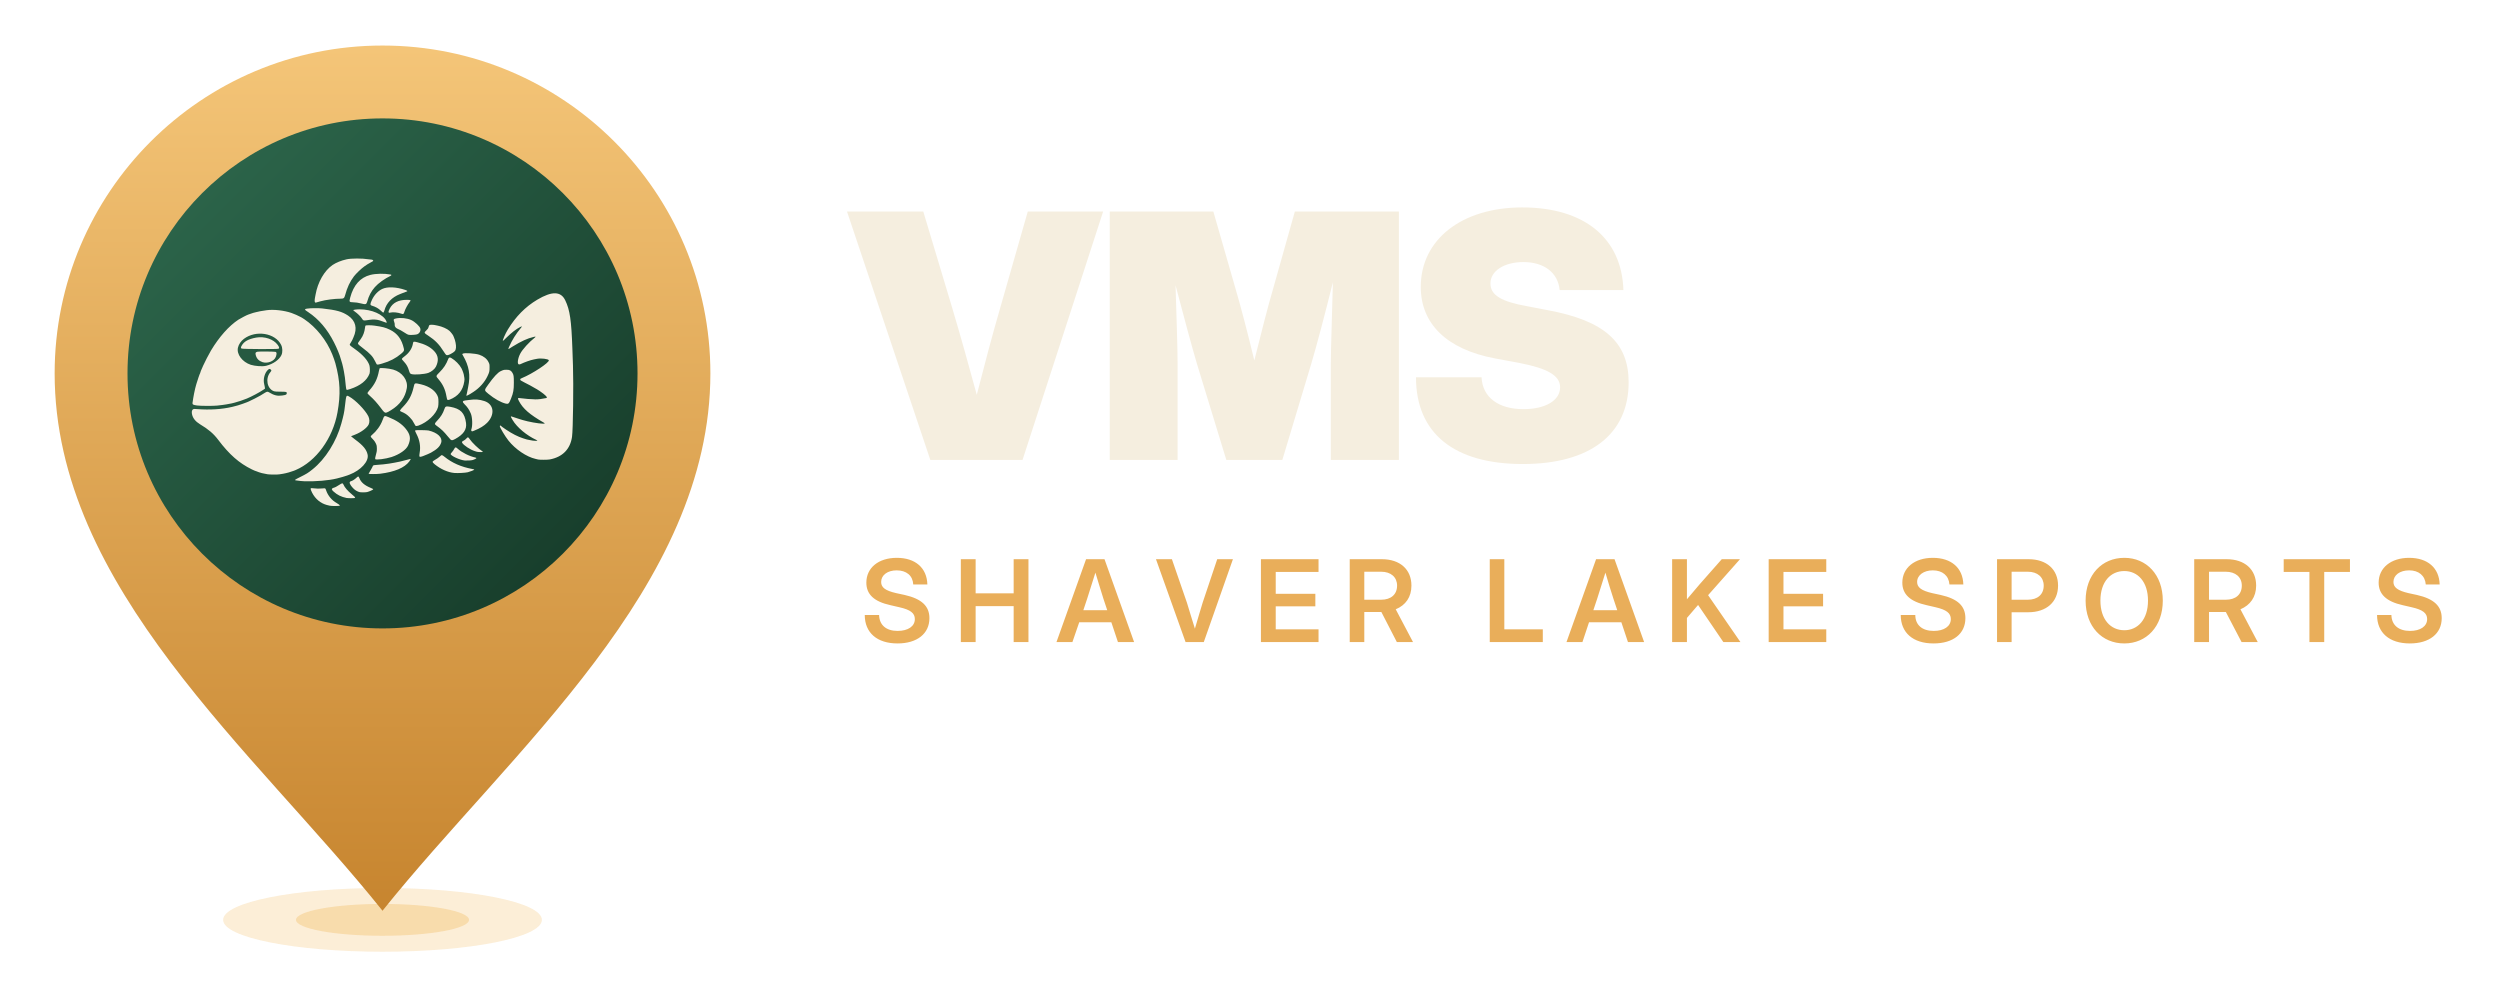
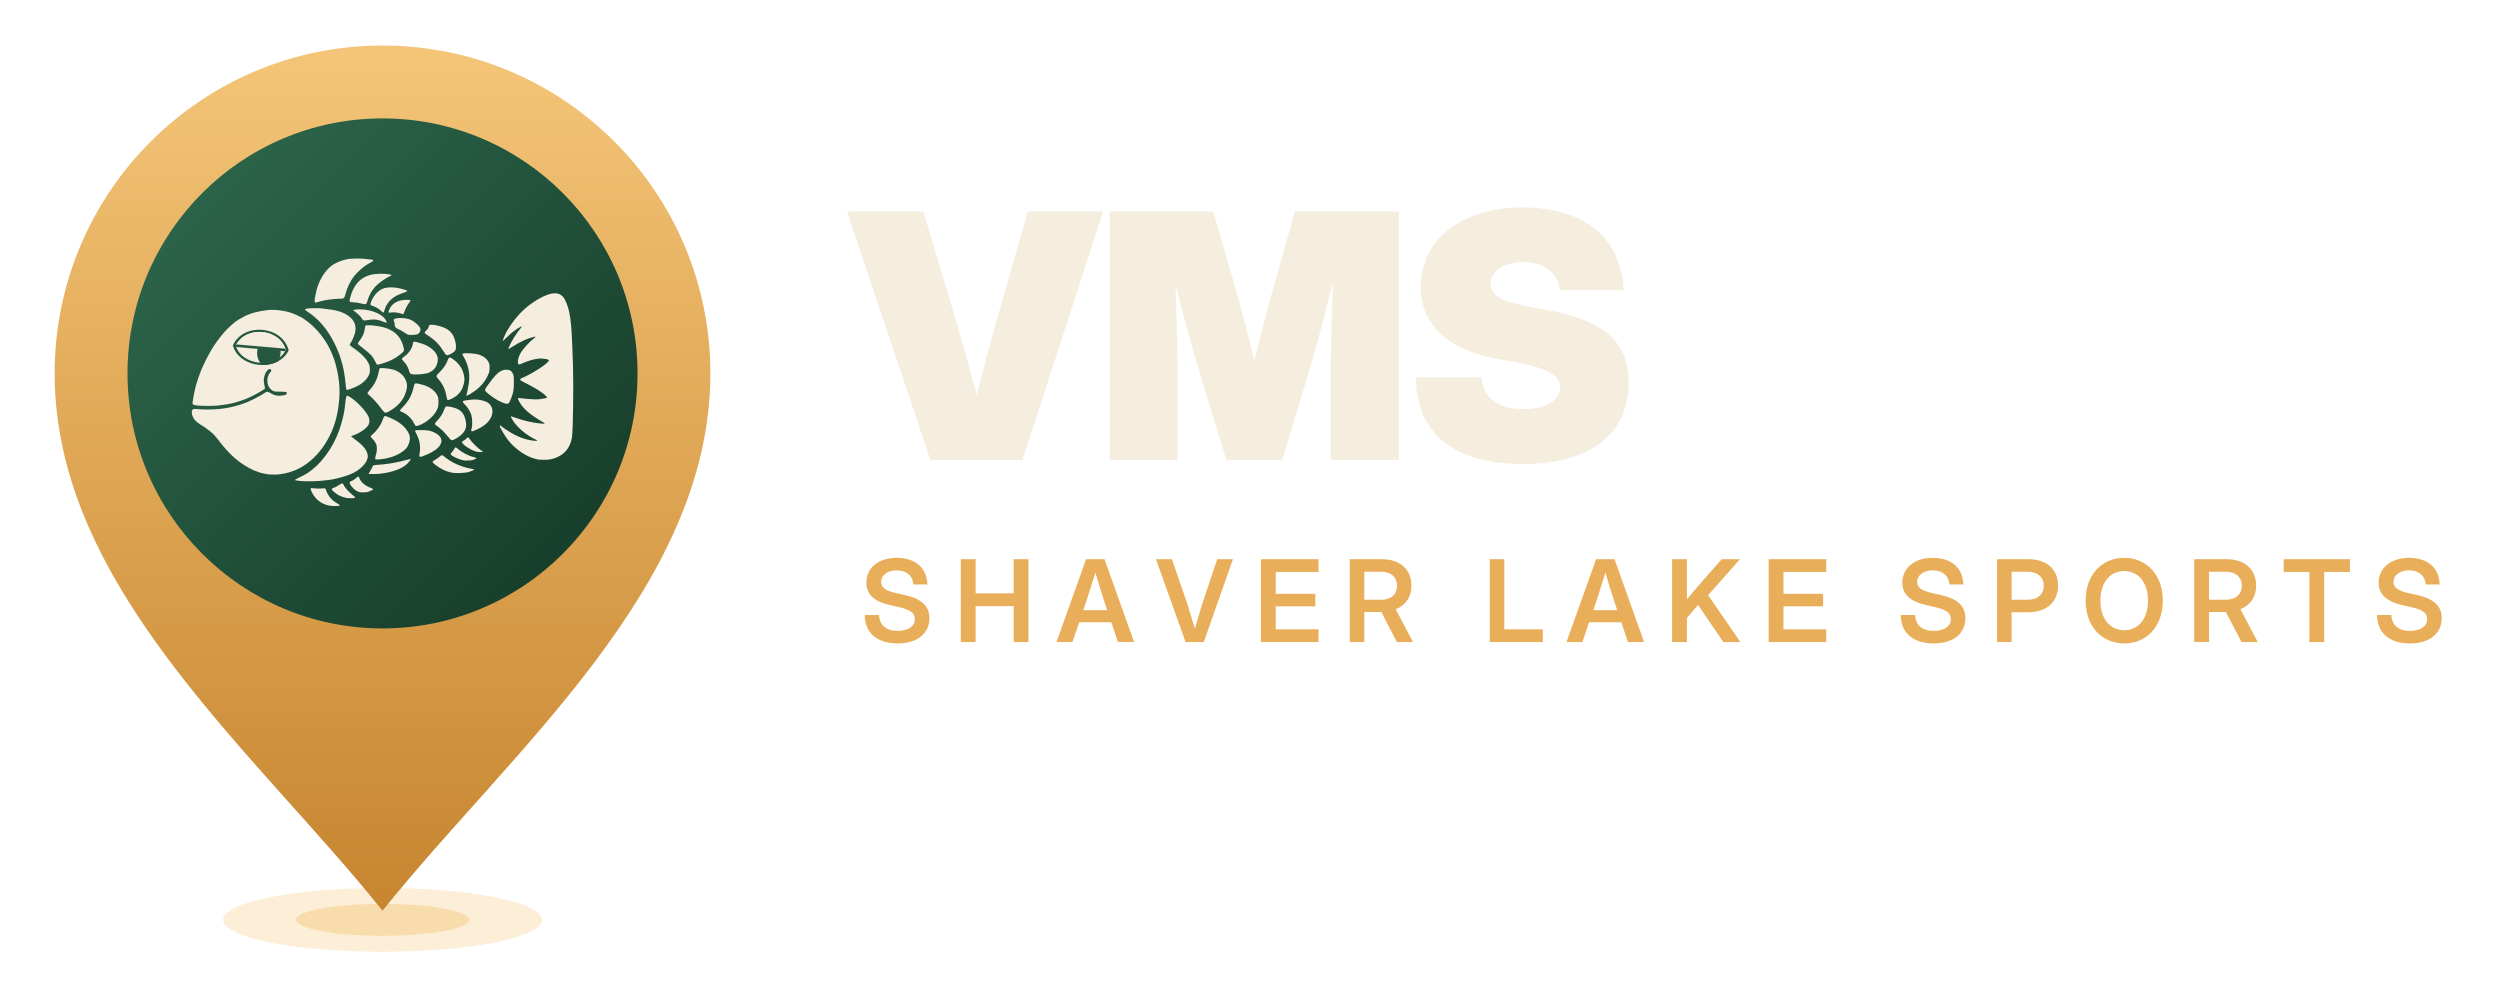
<svg xmlns="http://www.w3.org/2000/svg" viewBox="88 48 1098 432" role="img" aria-label="VMS Shaver Lake Sports">
  <defs>
    <linearGradient id="sg" x1="0" y1="0" x2="1" y2="1">
      <stop offset="0" stop-color="#2F6B4F" />
      <stop offset="1" stop-color="#143726" />
    </linearGradient>
    <linearGradient id="sa" x1="0" y1="0" x2="0" y2="1">
      <stop offset="0" stop-color="#F4C578" />
      <stop offset="1" stop-color="#C7852F" />
    </linearGradient>
  </defs>
  <ellipse cx="256" cy="452" rx="70" ry="14" fill="#F4C578" opacity=".3" />
  <ellipse cx="256" cy="452" rx="38" ry="7" fill="#F4C578" opacity=".45" />
  <path d="M256 448C200 378 112 306 112 212A144 144 0 0 1 400 212C400 306 312 378 256 448Z" fill="url(#sa)" />
  <circle cx="256" cy="212" r="112" fill="url(#sg)" />
-   <path fill="#F5EEDF" transform="translate(170.0 159.4) scale(0.2602)" d="M241.2 425.4C236.8 424.4 235.1 423.9 232.5 422.9C222.5 419.0 214.3 410.6 210.0 399.8C208.4 395.8 208.9 395.4 214.2 396.1C219.1 396.8 223.3 396.8 229.3 396.3C234.3 395.8 234.0 395.6 235.5 400.0C238.5 408.7 245.2 416.6 253.2 421.0C256.3 422.7 258.5 424.5 258.5 425.3C258.5 426.1 244.8 426.3 241.2 425.4ZM269.8 412.4C260.9 410.6 254.2 407.3 247.8 401.5C244.5 398.5 244.2 397.0 246.5 395.8C247.3 395.3 248.2 395.0 248.5 395.0C249.6 395.0 253.9 392.8 257.8 390.1C262.4 387.1 263.3 387.0 264.5 389.6C266.6 394.6 271.5 400.3 279.1 406.6C286.2 412.5 286.1 412.7 278.2 412.8C274.9 412.8 271.1 412.7 269.8 412.4ZM291.2 402.4C287.1 401.0 284.1 399.2 281.3 396.3C278.0 393.1 275.0 388.5 275.0 386.7C275.0 385.6 276.4 384.0 277.5 384.0C278.9 384.0 284.1 380.7 286.5 378.3C289.4 375.4 290.1 375.5 291.4 378.8C294.2 386.1 300.3 391.2 310.9 395.5C313.2 396.4 315.0 397.4 314.9 397.7C314.6 398.6 308.5 401.4 304.7 402.4C302.2 403.1 293.3 403.1 291.2 402.4ZM198.8 384.2C194.8 384.1 190.1 383.6 184.1 382.7C181.6 382.3 182.5 381.6 191.1 377.3C202.5 371.6 204.7 370.3 212.5 364.0C234.1 346.8 252.8 317.0 261.0 286.8C264.8 273.0 266.0 267.4 267.0 258.0C269.3 238.3 269.2 238.5 274.0 241.1C284.6 246.8 301.1 263.7 306.5 274.3C308.8 278.9 309.0 284.9 307.0 288.7C304.1 294.3 294.1 301.7 284.2 305.5C283.7 305.7 282.7 306.1 282.0 306.4C281.3 306.7 280.0 307.2 279.1 307.5C278.2 307.8 277.5 308.3 277.5 308.4C277.5 308.6 280.7 311.1 284.6 314.0C297.9 323.8 303.7 330.9 305.4 339.4C307.7 350.6 293.9 365.7 274.8 373.0C273.1 373.6 271.3 374.3 270.8 374.5C269.2 375.1 267.1 375.8 263.2 376.9C260.0 377.9 258.4 378.3 253.5 379.5C239.9 382.9 217.4 384.8 198.8 384.2ZM136.5 372.4C132.2 371.7 128.4 370.9 127.0 370.5C126.3 370.3 124.1 369.6 122.0 369.0C119.9 368.3 118.0 367.6 117.8 367.4C117.5 367.2 117.0 367.0 116.6 367.0C116.2 367.0 113.1 365.7 109.8 364.1C88.5 353.6 72.0 339.2 53.2 314.3C45.3 303.8 36.7 296.5 22.5 288.0C14.9 283.4 10.4 277.8 9.0 271.2C7.7 265.1 9.7 261.6 14.1 262.2C15.3 262.4 20.5 262.7 25.8 262.9C46.8 263.8 66.3 261.8 83.2 257.0C84.3 256.7 85.9 256.3 86.8 256.0C89.6 255.2 99.2 251.9 101.5 250.9C102.7 250.4 104.2 249.7 104.8 249.5C108.2 248.1 121.2 241.5 124.6 239.4C126.9 238.0 130.2 236.0 131.9 234.9C135.4 232.7 136.6 232.6 139.0 234.1C147.3 239.2 153.2 240.6 160.9 239.5C167.3 238.6 168.7 238.0 168.9 236.0C169.2 233.3 168.4 233.0 158.2 233.0C152.1 233.0 148.6 232.8 147.4 232.3C135.6 228.2 132.3 210.8 141.2 200.1C143.3 197.5 143.4 197.0 141.8 195.6C140.3 194.2 139.4 194.2 137.5 195.8C131.7 200.7 128.6 211.9 130.8 220.2C131.3 221.9 131.7 224.3 131.9 225.6L132.1 227.9L129.0 230.0C123.0 234.1 109.1 241.5 101.5 244.6C96.0 246.9 86.2 250.2 80.9 251.5C76.4 252.7 75.1 253.0 72.5 253.4C71.0 253.7 68.6 254.2 67.2 254.4C64.3 255.0 58.4 255.7 51.0 256.5C43.8 257.2 23.3 257.1 17.5 256.3C10.8 255.4 9.4 254.6 9.8 251.9C10.2 248.4 11.9 238.7 12.5 235.8C13.8 229.6 15.0 224.4 15.5 223.0C15.7 222.3 16.2 220.7 16.5 219.5C18.1 214.0 22.1 202.2 22.7 201.7C22.9 201.5 23.0 201.0 23.0 200.7C23.0 200.3 23.5 199.0 24.0 197.7C25.4 194.5 26.7 191.6 27.8 189.0C29.7 184.5 37.9 168.6 41.0 163.5C54.8 140.5 71.4 121.9 87.2 111.5C91.0 109.1 101.7 103.5 103.8 102.9C104.3 102.7 106.1 102.1 107.8 101.5C109.4 100.9 111.4 100.2 112.2 100.0C113.1 99.8 115.0 99.3 116.5 98.9C121.4 97.6 125.3 96.9 134.8 95.5C146.6 93.8 164.3 95.8 176.8 100.1C181.3 101.7 189.0 105.0 191.6 106.6C193.0 107.4 194.2 108.0 194.3 108.0C194.4 108.0 196.3 109.2 198.4 110.6C218.6 124.2 236.2 146.3 245.7 170.0C247.6 174.6 250.2 182.2 251.0 185.2C259.1 215.2 260.0 237.3 254.5 268.0C246.6 311.9 218.4 350.6 183.8 365.3C182.7 365.7 181.3 366.3 180.8 366.5C176.6 368.2 168.2 370.6 162.8 371.5C160.8 371.8 158.0 372.3 156.5 372.5C153.2 373.1 140.2 373.0 136.5 372.4ZM307.0 371.5C307.0 371.2 308.1 369.3 309.4 367.4C310.7 365.4 312.3 362.6 312.9 361.2C313.5 359.9 314.2 358.4 314.4 358.0C315.0 357.1 317.2 356.7 324.2 356.3C329.5 356.0 332.9 355.6 341.8 354.4C345.5 353.9 356.0 351.9 360.0 351.0C364.6 349.9 366.0 349.5 369.8 348.5C375.7 346.9 377.2 346.5 377.6 346.5C378.5 346.5 377.8 347.9 375.7 350.8C367.8 361.4 350.9 368.5 326.5 371.5C320.8 372.2 307.0 372.2 307.0 371.5ZM451.8 370.2C441.0 369.3 428.6 363.8 418.3 355.3C414.3 351.9 414.2 351.0 417.5 349.1C421.5 346.9 426.2 343.6 428.0 341.8C430.3 339.4 431.0 339.5 435.2 342.9C447.8 353.2 463.2 360.0 482.1 363.5C484.0 363.9 485.5 364.3 485.5 364.5C485.5 365.2 478.7 367.9 474.4 369.0C470.0 370.0 457.9 370.7 451.8 370.2ZM469.5 349.2C461.3 348.5 445.5 341.2 445.5 338.2C445.5 337.8 446.5 336.4 447.7 335.1C448.9 333.8 450.6 331.5 451.3 330.0C453.2 326.3 454.2 326.2 457.6 329.4C464.2 335.5 477.5 342.2 487.4 344.2C490.4 344.9 489.0 346.1 483.0 348.3C481.1 349.0 473.3 349.5 469.5 349.2ZM593.2 347.5C592.4 347.3 590.5 346.9 589.0 346.5C573.7 343.1 554.7 330.2 543.0 315.4C537.6 308.7 528.5 293.4 528.5 291.3C528.5 290.4 529.5 289.7 529.9 290.3C530.5 291.0 534.0 293.7 539.0 297.0C549.2 303.9 559.2 309.0 567.8 311.7C574.0 313.7 574.5 313.9 578.2 314.5C580.2 314.8 582.8 315.3 584.1 315.6C587.1 316.1 592.0 316.1 592.0 315.6C592.0 315.4 591.1 314.9 590.1 314.4C574.1 307.1 557.5 293.3 550.2 281.0C546.1 274.1 546.1 274.0 550.3 275.5C553.7 276.7 555.9 277.4 561.0 279.0C563.1 279.6 565.6 280.4 566.8 280.8C576.3 283.7 594.3 287.0 601.2 287.0C605.1 287.0 605.2 286.7 602.3 285.0C579.0 271.6 567.5 261.7 560.8 248.8C558.2 243.9 558.6 243.1 563.6 244.0C568.3 244.8 583.1 246.0 588.7 246.0C594.2 246.0 599.0 245.4 606.6 243.8C609.3 243.2 608.1 241.3 601.8 236.2C599.3 234.2 591.7 229.0 591.3 229.0C591.2 229.0 589.7 228.1 587.9 227.1C583.5 224.4 577.4 221.1 569.6 217.2C563.6 214.1 563.0 213.7 563.0 212.5C563.0 211.3 563.4 211.0 565.9 210.0C583.4 202.9 612.7 183.6 611.2 179.9C610.4 177.7 598.0 176.2 591.4 177.5C589.9 177.8 587.6 178.3 586.2 178.5C579.9 179.8 571.1 182.9 563.2 186.6C562.6 186.9 561.5 187.0 560.7 186.9C557.6 186.6 558.7 177.1 562.9 169.0C566.7 161.6 578.0 149.2 587.7 141.6C589.7 140.1 589.0 139.7 585.9 140.5C574.9 143.1 565.1 147.6 549.8 157.0C547.8 158.2 545.7 159.6 544.9 160.1C542.6 161.7 542.5 161.2 544.0 157.6C549.4 145.5 555.3 136.1 564.1 125.4C566.6 122.4 566.4 122.2 563.0 123.8C556.2 127.2 548.6 133.1 539.8 141.7C536.6 145.0 533.8 147.5 533.7 147.3C532.8 146.5 537.8 135.1 542.0 128.2C555.4 106.2 571.6 89.7 591.8 77.7C616.6 63.0 631.6 63.3 639.0 78.9C646.8 95.0 649.3 112.4 651.0 160.5C651.2 167.8 651.7 180.7 652.0 189.2C653.1 220.1 652.1 297.9 650.4 309.2C647.4 330.1 634.3 343.4 612.7 347.4C609.4 348.1 595.6 348.1 593.2 347.5ZM318.2 346.7C317.9 345.9 318.1 344.4 318.9 341.5C320.7 335.1 321.0 333.5 321.0 329.2C321.0 326.7 320.7 323.9 320.4 323.1C318.6 318.5 316.9 316.0 313.9 312.9C310.0 309.0 309.8 308.4 312.4 306.3C320.5 299.5 327.1 290.5 330.5 281.2C333.6 272.9 333.4 273.0 340.9 276.1C354.0 281.3 363.3 287.6 369.8 295.7C377.7 305.5 378.7 312.8 373.7 323.8C370.5 331.0 359.4 338.8 345.8 343.3C335.8 346.5 318.9 348.7 318.2 346.7ZM392.7 341.8C392.6 341.2 392.8 338.6 393.2 336.1C395.1 325.3 393.3 314.8 387.8 304.3C385.4 299.9 385.1 298.8 386.1 298.2C387.1 297.6 405.3 297.9 408.2 298.5C423.6 302.2 432.2 310.4 429.5 319.1C427.4 325.5 422.8 330.1 412.2 336.0C410.3 337.1 403.0 340.2 398.7 341.8C394.3 343.3 393.1 343.4 392.7 341.8ZM489.8 334.4C488.9 334.2 487.5 333.7 486.5 333.4C478.9 331.1 467.3 323.5 465.0 319.3C464.2 317.7 464.7 317.0 467.9 315.4C469.1 314.8 471.0 313.3 472.0 312.1C474.5 309.2 475.3 309.4 477.7 313.1C481.2 318.5 493.0 329.9 498.9 333.5C499.5 333.9 500.0 334.4 500.0 334.6C500.0 335.2 491.6 335.0 489.8 334.4ZM445.4 313.9C444.7 313.3 442.3 310.5 440.1 307.8C437.9 305.0 434.4 301.1 432.2 299.0C428.6 295.6 426.9 294.2 420.9 289.8C418.0 287.7 418.3 286.6 422.9 281.8C428.8 275.6 432.5 269.7 434.8 262.8C436.4 257.7 437.5 257.2 444.7 258.5C462.4 261.7 469.2 268.7 471.5 285.9C472.9 296.8 467.3 305.1 453.3 312.8C448.6 315.3 447.3 315.5 445.4 313.9ZM480.5 299.0C480.2 298.4 480.1 297.5 480.3 297.1C482.8 291.0 482.3 275.9 479.4 269.5C476.5 262.9 473.6 258.7 468.8 254.0C464.9 250.2 465.3 248.4 470.2 247.8C471.6 247.7 474.4 247.3 476.5 247.0C487.2 245.5 493.6 246.0 502.4 248.8C518.6 254.0 520.8 271.6 507.1 285.5C502.0 290.6 495.0 294.9 485.5 298.7C481.7 300.3 481.2 300.3 480.5 299.0ZM386.0 290.3C385.7 289.9 384.6 288.0 383.6 286.1C381.3 281.6 380.4 280.4 376.5 276.3C372.1 271.7 368.5 269.3 362.1 266.7C359.0 265.5 359.3 264.6 365.2 258.5C374.9 248.4 379.8 239.4 383.0 225.5C384.8 217.8 384.3 218.0 395.5 220.6C410.2 224.0 421.2 232.3 424.3 242.4C425.2 245.5 425.2 255.1 424.3 258.8C421.1 270.9 406.4 284.8 391.0 290.3C388.3 291.2 386.8 291.2 386.0 290.3ZM333.0 267.1C332.2 266.4 329.6 263.2 327.3 260.0C321.3 252.1 315.6 245.7 309.9 240.7C307.2 238.3 305.0 236.0 305.0 235.5C305.0 235.0 306.4 233.1 308.0 231.2C317.5 220.6 322.0 211.3 324.5 197.8C324.9 195.8 325.4 194.0 325.6 193.6C326.7 192.3 340.9 193.6 348.5 195.7C363.9 200.1 373.9 213.8 371.5 227.2C368.8 242.8 359.9 255.1 344.6 264.4C337.2 269.0 335.5 269.4 333.0 267.1ZM538.8 253.2C530.4 251.2 519.5 245.1 509.2 236.6C501.9 230.6 501.9 230.8 508.9 221.1C518.1 208.1 525.2 200.5 530.1 198.3C535.0 196.1 535.5 196.0 539.8 196.0C545.1 196.0 547.3 197.1 549.7 201.0C551.9 204.6 552.2 206.6 552.2 217.8C552.2 229.8 551.4 234.8 547.5 244.5C544.0 253.2 543.1 254.1 538.8 253.2ZM439.5 245.9C439.3 245.3 438.8 243.2 438.5 241.2C436.4 229.0 432.4 220.6 424.7 211.6C420.4 206.7 420.4 206.6 426.6 200.4C433.9 193.1 438.0 186.9 441.5 177.7C442.5 175.1 444.0 174.6 446.7 176.2C453.4 180.1 460.5 187.3 463.8 193.6C465.7 197.2 468.0 204.0 468.0 205.9C468.0 206.5 468.3 208.1 468.6 209.3C469.0 211.1 469.0 212.6 468.5 215.9C466.2 230.9 458.3 240.7 443.9 246.4C441.6 247.3 440.0 247.1 439.5 245.9ZM472.2 238.9C472.4 238.3 472.8 236.5 473.1 235.0C473.8 231.2 474.3 228.7 475.0 225.5C479.3 204.9 476.8 190.0 466.2 171.7L465.0 169.6L466.1 168.8C468.4 167.1 487.1 168.4 493.8 170.6C501.2 173.1 506.8 177.5 509.5 183.2C511.2 186.6 511.2 187.0 511.2 192.5C511.2 198.8 510.8 200.4 507.6 207.0C502.9 217.0 494.4 226.5 484.4 233.1C481.2 235.3 478.5 237.0 478.3 237.0C478.2 237.0 476.9 237.7 475.5 238.5C472.4 240.3 471.8 240.4 472.2 238.9ZM269.6 229.4C269.3 229.0 268.8 226.1 268.5 223.0C267.4 210.9 266.8 206.4 265.4 199.0C264.6 194.3 263.2 188.5 262.5 185.8C262.2 184.9 261.5 182.6 260.9 180.5C259.1 174.1 257.8 170.2 255.6 165.0C253.1 159.0 251.4 155.2 248.7 149.9C237.4 127.6 223.0 110.6 205.1 98.7C202.3 96.9 200.0 95.2 199.9 94.9C199.7 93.4 200.0 93.3 204.0 92.7C209.2 91.9 222.6 91.8 228.7 92.5C253.0 95.2 262.1 97.8 272.3 104.5C285.2 113.2 288.4 126.0 281.5 141.2C280.9 142.6 280.0 144.7 279.5 145.8C279.0 146.9 277.8 149.0 276.8 150.5C274.2 154.4 273.7 153.7 284.8 161.7C297.4 170.8 305.4 179.9 308.3 188.2C309.4 191.3 309.5 199.9 308.6 202.5C304.2 214.1 293.3 222.8 276.1 228.5C270.8 230.2 270.3 230.3 269.6 229.4ZM379.3 203.3C377.1 202.7 376.5 201.7 375.0 196.8C373.3 191.2 371.0 187.1 367.5 183.3C362.9 178.2 362.8 178.2 363.5 177.1C363.7 176.6 365.6 174.9 367.5 173.5C375.6 167.5 380.6 159.8 381.9 151.5C382.4 148.2 383.1 148.0 389.0 149.5C402.1 152.8 411.2 157.5 417.8 164.6C424.7 172.0 425.7 180.3 420.8 190.5C418.9 194.6 413.1 199.4 407.8 201.3C401.3 203.6 384.1 204.8 379.3 203.3ZM134.0 189.3C146.0 186.3 156.1 179.2 159.9 171.2C162.1 166.3 161.9 159.1 159.4 154.0C149.4 133.9 116.8 128.6 96.6 143.8C91.5 147.6 87.9 152.9 86.5 158.6C83.9 169.7 93.8 182.9 108.1 187.6C115.5 189.9 127.9 190.8 134.0 189.3ZM321.1 187.2C320.8 187.0 319.4 184.6 318.1 181.8C314.1 173.5 310.0 169.0 297.1 159.2C292.4 155.7 289.6 153.2 289.3 152.4C288.8 151.0 288.7 151.0 294.0 143.8C297.8 138.5 300.1 132.4 301.0 124.9C301.1 123.3 301.5 121.8 301.9 121.4C302.6 120.7 311.3 120.7 316.8 121.5C330.8 123.5 335.0 124.6 343.2 128.5C355.7 134.6 362.9 144.4 366.5 160.1C367.3 163.8 367.0 164.6 362.0 168.9C353.1 176.5 342.8 181.9 330.0 185.5C328.8 185.8 327.2 186.3 326.5 186.5C324.6 187.1 321.8 187.5 321.1 187.2ZM127.8 183.1C121.7 181.0 118.0 177.1 116.5 171.1C115.5 167.5 116.3 166.2 119.7 165.5C122.3 165.0 148.2 165.2 150.0 165.8C152.1 166.4 152.2 169.4 150.4 174.2C147.7 181.6 136.3 186.0 127.8 183.1ZM437.7 170.7C437.1 170.2 435.2 167.5 433.5 164.8C426.5 153.5 419.1 145.9 408.2 138.8C400.3 133.6 400.3 133.6 404.4 129.6C406.8 127.4 407.6 126.2 408.2 124.1C408.6 122.6 409.2 121.1 409.6 120.7C410.2 119.9 414.8 119.8 418.6 120.5C420.1 120.8 422.5 121.3 424.0 121.6C431.0 123.0 439.5 126.7 443.5 130.3C445.7 132.3 450.0 137.9 450.0 138.7C450.0 138.9 450.4 140.0 451.0 141.1C453.4 146.3 455.0 154.5 454.5 158.9C453.9 164.1 452.6 165.6 445.1 169.6C441.4 171.5 439.0 171.9 437.7 170.7ZM92.6 160.2C91.2 159.2 91.2 158.3 92.6 155.7C96.5 148.3 103.8 144.2 117.2 141.7C131.2 139.2 146.5 144.3 153.5 153.9C156.2 157.5 156.7 159.6 155.0 160.5C153.3 161.4 94.0 161.2 92.6 160.2ZM374.8 137.0C372.9 136.6 370.8 135.4 366.2 132.4C362.2 129.8 359.8 128.5 355.9 126.8C352.6 125.4 350.7 122.6 351.1 119.8C351.3 118.9 350.9 117.0 350.2 115.1C348.7 111.1 349.1 110.3 353.2 109.4C361.1 107.7 371.9 108.8 379.0 112.1C385.1 114.9 393.4 122.6 394.3 126.3C395.4 130.3 392.9 134.8 388.8 136.2C386.5 137.0 377.0 137.6 374.8 137.0ZM335.2 116.0C333.4 115.2 328.5 113.5 325.2 112.5C320.5 111.1 314.6 110.8 308.9 111.7C297.8 113.4 298.3 113.5 295.4 109.0C293.5 106.0 288.3 100.9 283.8 97.8C282.3 96.7 281.0 95.6 281.0 95.5C281.0 94.8 286.5 94.0 291.7 94.0C312.4 94.0 332.2 102.7 336.9 113.9C338.1 116.9 337.9 117.2 335.2 116.0ZM361.8 101.2C356.4 99.2 347.9 98.4 343.8 99.5C340.1 100.6 339.7 98.6 342.6 92.9C347.7 83.0 357.3 78.0 371.2 78.0C378.4 78.0 378.9 78.4 376.5 81.4C373.0 85.8 368.8 93.7 367.5 98.0C366.4 102.1 365.6 102.6 361.8 101.2ZM327.9 96.5C323.6 92.3 319.1 89.8 312.3 87.7C309.4 86.8 309.4 85.0 312.7 78.0C316.5 69.8 322.9 63.0 330.0 59.6C338.8 55.5 353.4 56.1 368.7 61.2C372.3 62.4 373.3 63.3 371.7 63.8C369.9 64.4 365.2 66.1 363.8 66.8C362.9 67.1 361.2 67.8 360.0 68.3C346.2 73.7 337.0 83.4 333.7 96.0C333.0 98.5 332.4 99.5 331.4 99.5C331.2 99.5 329.6 98.1 327.9 96.5ZM298.5 85.0C297.5 84.8 295.5 84.3 294.0 84.0C287.8 82.6 286.6 82.4 282.0 82.2C274.0 81.8 274.0 81.8 276.0 74.1C281.6 53.0 292.9 40.3 310.0 35.9C319.5 33.5 333.7 33.3 344.4 35.3C345.8 35.6 345.8 36.6 344.4 37.3C334.6 41.9 323.4 49.9 317.7 56.4C311.3 63.7 307.6 70.7 304.5 81.5C303.4 85.1 302.3 85.8 298.5 85.0ZM216.9 82.4C215.9 81.9 215.7 79.1 216.4 75.1C216.7 73.8 217.2 71.2 217.5 69.2C221.2 48.1 232.4 28.6 246.3 19.1C252.3 15.1 261.1 11.5 269.8 9.6C277.5 7.8 296.8 7.8 306.5 9.5C308.1 9.8 310.2 10.0 311.3 10.0C312.7 10.0 313.6 10.3 314.3 11.0C315.4 12.2 315.2 12.4 311.2 14.5C305.4 17.7 304.5 18.3 299.9 21.5C294.8 25.1 286.0 33.5 282.3 38.3C275.4 47.5 271.0 56.8 267.2 70.7C266.0 75.1 264.9 76.0 260.4 76.0C249.6 76.0 234.9 77.9 225.5 80.5C223.4 81.1 221.0 81.7 220.2 82.0C219.3 82.2 218.4 82.5 218.2 82.6C217.9 82.8 217.3 82.7 216.9 82.4Z" />
+   <g transform="translate(170.0 159.4) scale(0.2602)">
+     <path fill="#F5EEDF" d="M241.2 425.4C236.8 424.4 235.1 423.9 232.5 422.9C222.5 419.0 214.3 410.6 210.0 399.8C208.4 395.8 208.9 395.4 214.2 396.1C219.1 396.8 223.3 396.8 229.3 396.3C234.3 395.8 234.0 395.6 235.5 400.0C238.5 408.7 245.2 416.6 253.2 421.0C256.3 422.7 258.5 424.5 258.5 425.3C258.5 426.1 244.8 426.3 241.2 425.4ZM269.8 412.4C260.9 410.6 254.2 407.3 247.8 401.5C244.5 398.5 244.2 397.0 246.5 395.8C247.3 395.3 248.2 395.0 248.5 395.0C249.6 395.0 253.9 392.8 257.8 390.1C262.4 387.1 263.3 387.0 264.5 389.6C266.6 394.6 271.5 400.3 279.1 406.6C286.2 412.5 286.1 412.7 278.2 412.8C274.9 412.8 271.1 412.7 269.8 412.4ZM291.2 402.4C287.1 401.0 284.1 399.2 281.3 396.3C278.0 393.1 275.0 388.5 275.0 386.7C275.0 385.6 276.4 384.0 277.5 384.0C278.9 384.0 284.1 380.7 286.5 378.3C289.4 375.4 290.1 375.5 291.4 378.8C294.2 386.1 300.3 391.2 310.9 395.5C313.2 396.4 315.0 397.4 314.9 397.7C314.6 398.6 308.5 401.4 304.7 402.4C302.2 403.1 293.3 403.1 291.2 402.4ZM198.8 384.2C194.8 384.1 190.1 383.6 184.1 382.7C181.6 382.3 182.5 381.6 191.1 377.3C202.5 371.6 204.7 370.3 212.5 364.0C234.1 346.8 252.8 317.0 261.0 286.8C264.8 273.0 266.0 267.4 267.0 258.0C269.3 238.3 269.2 238.5 274.0 241.1C284.6 246.8 301.1 263.7 306.5 274.3C308.8 278.9 309.0 284.9 307.0 288.7C304.1 294.3 294.1 301.7 284.2 305.5C283.7 305.7 282.7 306.1 282.0 306.4C281.3 306.7 280.0 307.2 279.1 307.5C278.2 307.8 277.5 308.3 277.5 308.4C277.5 308.6 280.7 311.1 284.6 314.0C297.9 323.8 303.7 330.9 305.4 339.4C307.7 350.6 293.9 365.7 274.8 373.0C273.1 373.6 271.3 374.3 270.8 374.5C269.2 375.1 267.1 375.8 263.2 376.9C260.0 377.9 258.4 378.3 253.5 379.5C239.9 382.9 217.4 384.8 198.8 384.2ZM136.5 372.4C132.2 371.7 128.4 370.9 127.0 370.5C126.3 370.3 124.1 369.6 122.0 369.0C119.9 368.3 118.0 367.6 117.8 367.4C117.5 367.2 117.0 367.0 116.6 367.0C116.2 367.0 113.1 365.7 109.8 364.1C88.5 353.6 72.0 339.2 53.2 314.3C45.3 303.8 36.7 296.5 22.5 288.0C14.9 283.4 10.4 277.8 9.0 271.2C7.7 265.1 9.7 261.6 14.1 262.2C15.3 262.4 20.5 262.7 25.8 262.9C46.8 263.8 66.3 261.8 83.2 257.0C84.3 256.7 85.9 256.3 86.8 256.0C89.6 255.2 99.2 251.9 101.5 250.9C102.7 250.4 104.2 249.7 104.8 249.5C108.2 248.1 121.2 241.5 124.6 239.4C126.9 238.0 130.2 236.0 131.9 234.9C135.4 232.7 136.6 232.6 139.0 234.1C147.3 239.2 153.2 240.6 160.9 239.5C167.3 238.6 168.7 238.0 168.9 236.0C169.2 233.3 168.4 233.0 158.2 233.0C152.1 233.0 148.6 232.8 147.4 232.3C135.6 228.2 132.3 210.8 141.2 200.1C143.3 197.5 143.4 197.0 141.8 195.6C140.3 194.2 139.4 194.2 137.5 195.8C131.7 200.7 128.6 211.9 130.8 220.2C131.3 221.9 131.7 224.3 131.9 225.6L132.1 227.9L129.0 230.0C123.0 234.1 109.1 241.5 101.5 244.6C96.0 246.9 86.2 250.2 80.9 251.5C76.4 252.7 75.1 253.0 72.5 253.4C71.0 253.7 68.6 254.2 67.2 254.4C64.3 255.0 58.4 255.7 51.0 256.5C43.8 257.2 23.3 257.1 17.5 256.3C10.8 255.4 9.4 254.6 9.8 251.9C10.2 248.4 11.9 238.7 12.5 235.8C13.8 229.6 15.0 224.4 15.5 223.0C15.7 222.3 16.2 220.7 16.5 219.5C18.1 214.0 22.1 202.2 22.7 201.7C22.9 201.5 23.0 201.0 23.0 200.7C23.0 200.3 23.5 199.0 24.0 197.7C25.4 194.5 26.7 191.6 27.8 189.0C29.7 184.5 37.9 168.6 41.0 163.5C54.8 140.5 71.4 121.9 87.2 111.5C91.0 109.1 101.7 103.5 103.8 102.9C104.3 102.7 106.1 102.1 107.8 101.5C109.4 100.9 111.4 100.2 112.2 100.0C113.1 99.8 115.0 99.3 116.5 98.9C121.4 97.6 125.3 96.9 134.8 95.5C146.6 93.8 164.3 95.8 176.8 100.1C181.3 101.7 189.0 105.0 191.6 106.6C193.0 107.4 194.2 108.0 194.3 108.0C194.4 108.0 196.3 109.2 198.4 110.6C218.6 124.2 236.2 146.3 245.7 170.0C247.6 174.6 250.2 182.2 251.0 185.2C259.1 215.2 260.0 237.3 254.5 268.0C246.6 311.9 218.4 350.6 183.8 365.3C182.7 365.7 181.3 366.3 180.8 366.5C176.6 368.2 168.2 370.6 162.8 371.5C160.8 371.8 158.0 372.3 156.5 372.5C153.2 373.1 140.2 373.0 136.5 372.4ZM307.0 371.5C307.0 371.2 308.1 369.3 309.4 367.4C310.7 365.4 312.3 362.6 312.9 361.2C313.5 359.9 314.2 358.4 314.4 358.0C315.0 357.1 317.2 356.7 324.2 356.3C329.5 356.0 332.9 355.6 341.8 354.4C345.5 353.9 356.0 351.9 360.0 351.0C364.6 349.9 366.0 349.5 369.8 348.5C375.7 346.9 377.2 346.5 377.6 346.5C378.5 346.5 377.8 347.9 375.7 350.8C367.8 361.4 350.9 368.5 326.5 371.5C320.8 372.2 307.0 372.2 307.0 371.5ZM451.8 370.2C441.0 369.3 428.6 363.8 418.3 355.3C414.3 351.9 414.2 351.0 417.5 349.1C421.5 346.9 426.2 343.6 428.0 341.8C430.3 339.4 431.0 339.5 435.2 342.9C447.8 353.2 463.2 360.0 482.1 363.5C484.0 363.9 485.5 364.3 485.5 364.5C485.5 365.2 478.7 367.9 474.4 369.0C470.0 370.0 457.9 370.7 451.8 370.2ZM469.5 349.2C461.3 348.5 445.5 341.2 445.5 338.2C445.5 337.8 446.5 336.4 447.7 335.1C448.9 333.8 450.6 331.5 451.3 330.0C453.2 326.3 454.2 326.2 457.6 329.4C464.2 335.5 477.5 342.2 487.4 344.2C490.4 344.9 489.0 346.1 483.0 348.3C481.1 349.0 473.3 349.5 469.5 349.2ZM593.2 347.5C592.4 347.3 590.5 346.9 589.0 346.5C573.7 343.1 554.7 330.2 543.0 315.4C537.6 308.7 528.5 293.4 528.5 291.3C528.5 290.4 529.5 289.7 529.9 290.3C530.5 291.0 534.0 293.7 539.0 297.0C549.2 303.9 559.2 309.0 567.8 311.7C574.0 313.7 574.5 313.9 578.2 314.5C580.2 314.8 582.8 315.3 584.1 315.6C587.1 316.1 592.0 316.1 592.0 315.6C592.0 315.4 591.1 314.9 590.1 314.4C574.1 307.1 557.5 293.3 550.2 281.0C546.1 274.1 546.1 274.0 550.3 275.5C553.7 276.7 555.9 277.4 561.0 279.0C563.1 279.6 565.6 280.4 566.8 280.8C576.3 283.7 594.3 287.0 601.2 287.0C605.1 287.0 605.2 286.7 602.3 285.0C579.0 271.6 567.5 261.7 560.8 248.8C558.2 243.9 558.6 243.1 563.6 244.0C568.3 244.8 583.1 246.0 588.7 246.0C594.2 246.0 599.0 245.4 606.6 243.8C609.3 243.2 608.1 241.3 601.8 236.2C599.3 234.2 591.7 229.0 591.3 229.0C591.2 229.0 589.7 228.1 587.9 227.1C583.5 224.4 577.4 221.1 569.6 217.2C563.6 214.1 563.0 213.7 563.0 212.5C563.0 211.3 563.4 211.0 565.9 210.0C583.4 202.9 612.7 183.6 611.2 179.9C610.4 177.7 598.0 176.2 591.4 177.5C589.9 177.8 587.6 178.3 586.2 178.5C579.9 179.8 571.1 182.9 563.2 186.6C562.6 186.9 561.5 187.0 560.7 186.9C557.6 186.6 558.7 177.1 562.9 169.0C566.7 161.6 578.0 149.2 587.7 141.6C589.7 140.1 589.0 139.7 585.9 140.5C574.9 143.1 565.1 147.6 549.8 157.0C547.8 158.2 545.7 159.6 544.9 160.1C542.6 161.7 542.5 161.2 544.0 157.6C549.4 145.5 555.3 136.1 564.1 125.4C566.6 122.4 566.4 122.2 563.0 123.8C556.2 127.2 548.6 133.1 539.8 141.7C536.6 145.0 533.8 147.5 533.7 147.3C532.8 146.5 537.8 135.1 542.0 128.2C555.4 106.2 571.6 89.7 591.8 77.7C616.6 63.0 631.6 63.3 639.0 78.9C646.8 95.0 649.3 112.4 651.0 160.5C651.2 167.8 651.7 180.7 652.0 189.2C653.1 220.1 652.1 297.9 650.4 309.2C647.4 330.1 634.3 343.4 612.7 347.4C609.4 348.1 595.6 348.1 593.2 347.5ZM318.2 346.7C317.9 345.9 318.1 344.4 318.9 341.5C320.7 335.1 321.0 333.5 321.0 329.2C321.0 326.7 320.7 323.9 320.4 323.1C318.6 318.5 316.9 316.0 313.9 312.9C310.0 309.0 309.8 308.4 312.4 306.3C320.5 299.5 327.1 290.5 330.5 281.2C333.6 272.9 333.4 273.0 340.9 276.1C354.0 281.3 363.3 287.6 369.8 295.7C377.7 305.5 378.7 312.8 373.7 323.8C370.5 331.0 359.4 338.8 345.8 343.3C335.8 346.5 318.9 348.7 318.2 346.7ZM392.7 341.8C392.6 341.2 392.8 338.6 393.2 336.1C395.1 325.3 393.3 314.8 387.8 304.3C385.4 299.9 385.1 298.8 386.1 298.2C387.1 297.6 405.3 297.9 408.2 298.5C423.6 302.2 432.2 310.4 429.5 319.1C427.4 325.5 422.8 330.1 412.2 336.0C410.3 337.1 403.0 340.2 398.7 341.8C394.3 343.3 393.1 343.4 392.7 341.8ZM489.8 334.4C488.9 334.2 487.5 333.7 486.5 333.4C478.9 331.1 467.3 323.5 465.0 319.3C464.2 317.7 464.7 317.0 467.9 315.4C469.1 314.8 471.0 313.3 472.0 312.1C474.5 309.2 475.3 309.4 477.7 313.1C481.2 318.5 493.0 329.9 498.9 333.5C499.5 333.9 500.0 334.4 500.0 334.6C500.0 335.2 491.6 335.0 489.8 334.4ZM445.4 313.9C444.7 313.3 442.3 310.5 440.1 307.8C437.9 305.0 434.4 301.1 432.2 299.0C428.6 295.6 426.9 294.2 420.9 289.8C418.0 287.7 418.3 286.6 422.9 281.8C428.8 275.6 432.5 269.7 434.8 262.8C436.4 257.7 437.5 257.2 444.7 258.5C462.4 261.7 469.2 268.7 471.5 285.9C472.9 296.8 467.3 305.1 453.3 312.8C448.6 315.3 447.3 315.5 445.4 313.9ZM480.5 299.0C480.2 298.4 480.1 297.5 480.3 297.1C482.8 291.0 482.3 275.9 479.4 269.5C476.5 262.9 473.6 258.7 468.8 254.0C464.9 250.2 465.3 248.4 470.2 247.8C471.6 247.7 474.4 247.3 476.5 247.0C487.2 245.5 493.6 246.0 502.4 248.8C518.6 254.0 520.8 271.6 507.1 285.5C502.0 290.6 495.0 294.9 485.5 298.7C481.7 300.3 481.2 300.3 480.5 299.0ZM386.0 290.3C385.7 289.9 384.6 288.0 383.6 286.1C381.3 281.6 380.4 280.4 376.5 276.3C372.1 271.7 368.5 269.3 362.1 266.7C359.0 265.5 359.3 264.6 365.2 258.5C374.9 248.4 379.8 239.4 383.0 225.5C384.8 217.8 384.3 218.0 395.5 220.6C410.2 224.0 421.2 232.3 424.3 242.4C425.2 245.5 425.2 255.1 424.3 258.8C421.1 270.9 406.4 284.8 391.0 290.3C388.3 291.2 386.8 291.2 386.0 290.3ZM333.0 267.1C332.2 266.4 329.6 263.2 327.3 260.0C321.3 252.1 315.6 245.7 309.9 240.7C307.2 238.3 305.0 236.0 305.0 235.5C305.0 235.0 306.4 233.1 308.0 231.2C317.5 220.6 322.0 211.3 324.5 197.8C324.9 195.8 325.4 194.0 325.6 193.6C326.7 192.3 340.9 193.6 348.5 195.7C363.9 200.1 373.9 213.8 371.5 227.2C368.8 242.8 359.9 255.1 344.6 264.4C337.2 269.0 335.5 269.4 333.0 267.1ZM538.8 253.2C530.4 251.2 519.5 245.1 509.2 236.6C501.9 230.6 501.9 230.8 508.9 221.1C518.1 208.1 525.2 200.5 530.1 198.3C535.0 196.1 535.5 196.0 539.8 196.0C545.1 196.0 547.3 197.1 549.7 201.0C551.9 204.6 552.2 206.6 552.2 217.8C552.2 229.8 551.4 234.8 547.5 244.5C544.0 253.2 543.1 254.1 538.8 253.2ZM439.5 245.9C439.3 245.3 438.8 243.2 438.5 241.2C436.4 229.0 432.4 220.6 424.7 211.6C420.4 206.7 420.4 206.6 426.6 200.4C433.9 193.1 438.0 186.9 441.5 177.7C442.5 175.1 444.0 174.6 446.7 176.2C453.4 180.1 460.5 187.3 463.8 193.6C465.7 197.2 468.0 204.0 468.0 205.9C468.0 206.5 468.3 208.1 468.6 209.3C469.0 211.1 469.0 212.6 468.5 215.9C466.2 230.9 458.3 240.7 443.9 246.4C441.6 247.3 440.0 247.1 439.5 245.9ZM472.2 238.9C472.4 238.3 472.8 236.5 473.1 235.0C473.8 231.2 474.3 228.7 475.0 225.5C479.3 204.9 476.8 190.0 466.2 171.7L465.0 169.6L466.1 168.8C468.4 167.1 487.1 168.4 493.8 170.6C501.2 173.1 506.8 177.5 509.5 183.2C511.2 186.6 511.2 187.0 511.2 192.5C511.2 198.8 510.8 200.4 507.6 207.0C502.9 217.0 494.4 226.5 484.4 233.1C481.2 235.3 478.5 237.0 478.3 237.0C478.2 237.0 476.9 237.7 475.5 238.5C472.4 240.3 471.8 240.4 472.2 238.9ZM269.6 229.4C269.3 229.0 268.8 226.1 268.5 223.0C267.4 210.9 266.8 206.4 265.4 199.0C264.6 194.3 263.2 188.5 262.5 185.8C262.2 184.9 261.5 182.6 260.9 180.5C259.1 174.1 257.8 170.2 255.6 165.0C253.1 159.0 251.4 155.2 248.7 149.9C237.4 127.6 223.0 110.6 205.1 98.7C202.3 96.9 200.0 95.2 199.9 94.9C199.7 93.4 200.0 93.3 204.0 92.7C209.2 91.9 222.6 91.8 228.7 92.5C253.0 95.2 262.1 97.8 272.3 104.5C285.2 113.2 288.4 126.0 281.5 141.2C280.9 142.6 280.0 144.7 279.5 145.8C279.0 146.9 277.8 149.0 276.8 150.5C274.2 154.4 273.7 153.7 284.8 161.7C297.4 170.8 305.4 179.9 308.3 188.2C309.4 191.3 309.5 199.9 308.6 202.5C304.2 214.1 293.3 222.8 276.1 228.5C270.8 230.2 270.3 230.3 269.6 229.4ZM379.3 203.3C377.1 202.7 376.5 201.7 375.0 196.8C373.3 191.2 371.0 187.1 367.5 183.3C362.9 178.2 362.8 178.2 363.5 177.1C363.7 176.6 365.6 174.9 367.5 173.5C375.6 167.5 380.6 159.8 381.9 151.5C382.4 148.2 383.1 148.0 389.0 149.5C402.1 152.8 411.2 157.5 417.8 164.6C424.7 172.0 425.7 180.3 420.8 190.5C418.9 194.6 413.1 199.4 407.8 201.3C401.3 203.6 384.1 204.8 379.3 203.3ZM134.0 189.3C146.0 186.3 156.1 179.2 159.9 171.2C162.1 166.3 161.9 159.1 159.4 154.0C149.4 133.9 116.8 128.6 96.6 143.8C91.5 147.6 87.9 152.9 86.5 158.6C83.9 169.7 93.8 182.9 108.1 187.6C115.5 189.9 127.9 190.8 134.0 189.3ZM321.1 187.2C320.8 187.0 319.4 184.6 318.1 181.8C314.1 173.5 310.0 169.0 297.1 159.2C292.4 155.7 289.6 153.2 289.3 152.4C288.8 151.0 288.7 151.0 294.0 143.8C297.8 138.5 300.1 132.4 301.0 124.9C301.1 123.3 301.5 121.8 301.9 121.4C302.6 120.7 311.3 120.7 316.8 121.5C330.8 123.5 335.0 124.6 343.2 128.5C355.7 134.6 362.9 144.4 366.5 160.1C367.3 163.8 367.0 164.6 362.0 168.9C353.1 176.5 342.8 181.9 330.0 185.5C328.8 185.8 327.2 186.3 326.5 186.5C324.6 187.1 321.8 187.5 321.1 187.2ZM127.8 183.1C121.7 181.0 118.0 177.1 116.5 171.1C115.5 167.5 116.3 166.2 119.7 165.5C122.3 165.0 148.2 165.2 150.0 165.8C152.1 166.4 152.2 169.4 150.4 174.2C147.7 181.6 136.3 186.0 127.8 183.1ZM437.7 170.7C437.1 170.2 435.2 167.5 433.5 164.8C426.5 153.5 419.1 145.9 408.2 138.8C400.3 133.6 400.3 133.6 404.4 129.6C406.8 127.4 407.6 126.2 408.2 124.1C408.6 122.6 409.2 121.1 409.6 120.7C410.2 119.9 414.8 119.8 418.6 120.5C420.1 120.8 422.5 121.3 424.0 121.6C431.0 123.0 439.5 126.7 443.5 130.3C445.7 132.3 450.0 137.9 450.0 138.7C450.0 138.9 450.4 140.0 451.0 141.1C453.4 146.3 455.0 154.5 454.5 158.9C453.9 164.1 452.6 165.6 445.1 169.6C441.4 171.5 439.0 171.9 437.7 170.7ZM92.6 160.2C91.2 159.2 91.2 158.3 92.6 155.7C96.5 148.3 103.8 144.2 117.2 141.7C131.2 139.2 146.5 144.3 153.5 153.9C156.2 157.5 156.7 159.6 155.0 160.5C153.3 161.4 94.0 161.2 92.6 160.2ZM374.8 137.0C372.9 136.6 370.8 135.4 366.2 132.4C362.2 129.8 359.8 128.5 355.9 126.8C352.6 125.4 350.7 122.6 351.1 119.8C351.3 118.9 350.9 117.0 350.2 115.1C348.7 111.1 349.1 110.3 353.2 109.4C361.1 107.7 371.9 108.8 379.0 112.1C385.1 114.9 393.4 122.6 394.3 126.3C395.4 130.3 392.9 134.8 388.8 136.2C386.5 137.0 377.0 137.6 374.8 137.0ZM335.2 116.0C333.4 115.2 328.5 113.5 325.2 112.5C320.5 111.1 314.6 110.8 308.9 111.7C297.8 113.4 298.3 113.5 295.4 109.0C293.5 106.0 288.3 100.9 283.8 97.8C282.3 96.7 281.0 95.6 281.0 95.5C281.0 94.8 286.5 94.0 291.7 94.0C312.4 94.0 332.2 102.7 336.9 113.9C338.1 116.9 337.9 117.2 335.2 116.0ZM361.8 101.2C356.4 99.2 347.9 98.4 343.8 99.5C340.1 100.6 339.7 98.6 342.6 92.9C347.7 83.0 357.3 78.0 371.2 78.0C378.4 78.0 378.9 78.4 376.5 81.4C373.0 85.8 368.8 93.7 367.5 98.0C366.4 102.1 365.6 102.6 361.8 101.2ZM327.9 96.5C323.6 92.3 319.1 89.8 312.3 87.7C309.4 86.8 309.4 85.0 312.7 78.0C316.5 69.8 322.9 63.0 330.0 59.6C338.8 55.5 353.4 56.1 368.7 61.2C372.3 62.4 373.3 63.3 371.7 63.8C369.9 64.4 365.2 66.1 363.8 66.8C362.9 67.1 361.2 67.8 360.0 68.3C346.2 73.7 337.0 83.4 333.7 96.0C333.0 98.5 332.4 99.5 331.4 99.5C331.2 99.5 329.6 98.1 327.9 96.5ZM298.5 85.0C297.5 84.8 295.5 84.3 294.0 84.0C287.8 82.6 286.6 82.4 282.0 82.2C274.0 81.8 274.0 81.8 276.0 74.1C281.6 53.0 292.9 40.3 310.0 35.9C319.5 33.5 333.7 33.3 344.4 35.3C345.8 35.6 345.8 36.6 344.4 37.3C334.6 41.9 323.4 49.9 317.7 56.4C311.3 63.7 307.6 70.7 304.5 81.5C303.4 85.1 302.3 85.8 298.5 85.0ZM216.9 82.4C215.9 81.9 215.7 79.1 216.4 75.1C216.7 73.8 217.2 71.2 217.5 69.2C221.2 48.1 232.4 28.6 246.3 19.1C252.3 15.1 261.1 11.5 269.8 9.6C277.5 7.8 296.8 7.8 306.5 9.5C308.1 9.8 310.2 10.0 311.3 10.0C312.7 10.0 313.6 10.3 314.3 11.0C315.4 12.2 315.2 12.4 311.2 14.5C305.4 17.7 304.5 18.3 299.9 21.5C294.8 25.1 286.0 33.5 282.3 38.3C275.4 47.5 271.0 56.8 267.2 70.7C266.0 75.1 264.9 76.0 260.4 76.0C249.6 76.0 234.9 77.9 225.5 80.5C223.4 81.1 221.0 81.7 220.2 82.0C219.3 82.2 218.4 82.5 218.2 82.6C217.9 82.8 217.3 82.7 216.9 82.4Z" />
+     <ellipse cx="124" cy="162" rx="41" ry="30" fill="#F5EEDF" />
+     <g transform="translate(125 159) rotate(5) scale(1.1)">
+       <path d="M-43 0C-30 -37 30 -37 43 0C30 35 -30 35 -43 0Z" fill="#25583F" />
+       <path d="M-38.5 0C-26.5 -32.5 26.5 -32.5 38.5 0C26.5 30.5 -26.5 30.5 -38.5 0Z" fill="#F5EEDF" />
+       <clipPath id="eye6o">
+         <path d="M-43 0C-30 -37 30 -37 43 0C30 35 -30 35 -43 0Z" />
+       </clipPath>
+       <ellipse cx="13" cy="6" rx="18" ry="22.5" fill="#25583F" clip-path="url(#eye6o)" />
+       <clipPath id="eye6">
+         <path d="M-38.5 0C-26.5 -32.5 26.5 -32.5 38.5 0C26.5 30.5 -26.5 30.5 -38.5 0Z" />
+       </clipPath>
+       <path d="M-60 -60H60V0H-60Z" fill="#F5EEDF" stroke="#25583F" stroke-width="4" clip-path="url(#eye6)" />
+     </g>
+   </g>
  <path fill="#F5EEDF" d="M496.6 250.0H537.1L572.5 140.9H539.4L527.3 183.2C523.6 195.9 520.3 208.6 517.0 221.4C513.5 208.6 510.0 195.9 506.2 183.2L493.5 140.9H460.0ZM575.4 250.0H605.2V207.8C605.2 200.8 604.7 186.8 604.3 173.3C607.8 186.6 611.5 200.4 613.7 207.8L626.6 250.0H651.2L663.9 207.8C666.2 200.1 670.0 185.7 673.4 172.0C673.1 185.8 672.5 200.5 672.5 207.8V250.0H702.4V140.9H656.7L647.1 175.0C644.9 182.4 641.7 195.1 638.9 206.3C636.2 195.1 632.9 182.4 630.7 175.0L620.9 140.9H575.4ZM756.8 251.8C786.4 251.8 803.3 238.7 803.3 215.9C803.3 198.4 792.7 188.8 767.6 184.2L758.8 182.5C747.5 180.5 742.6 177.7 742.6 172.5C742.6 167.0 748.6 163.1 757.1 163.1C766.2 163.1 772.3 167.8 773.0 175.4H801.0C800.3 152.6 783.8 139.1 756.6 139.1C730.0 139.1 712.0 153.2 712.0 174.0C712.0 190.2 723.4 201.4 744.5 205.4L755.3 207.4C767.6 209.8 773.2 212.9 773.2 218.1C773.2 223.9 766.7 227.7 757.1 227.7C746.1 227.7 739.1 222.5 738.7 213.7H709.9C709.9 238.2 726.5 251.8 756.8 251.8Z" />
  <path fill="#E9AE5A" d="M482.2 330.6C490.8 330.6 496.2 326.3 496.2 319.5C496.2 314.2 492.8 311.0 485.3 309.3L481.6 308.5C476.8 307.4 475.0 306.0 475.0 303.6C475.0 300.6 477.8 298.5 481.8 298.5C486.1 298.5 488.9 300.8 489.1 304.7H495.3C495.1 297.4 490.0 293.0 481.9 293.0C473.8 293.0 468.5 297.4 468.5 303.9C468.5 309.0 471.8 312.2 479.1 313.8L483.0 314.7C487.9 315.8 489.8 317.3 489.8 319.9C489.8 323.1 486.8 325.1 482.2 325.1C477.2 325.1 474.2 322.5 474.1 318.1H467.8C467.8 325.9 473.2 330.6 482.2 330.6ZM510.0 330.0H516.5V314.2H533.2V330.0H539.7V293.6H533.2V308.6H516.5V293.6H510.0ZM552.0 330.0H559.0L562.0 321.3H576.1L579.0 330.0H586.1L573.1 293.6H565.0ZM563.8 316.0 565.5 310.9C566.6 307.5 567.7 304.0 569.1 299.5C570.5 304.0 571.5 307.5 572.6 310.9L574.3 316.0ZM608.7 330.0H616.7L629.5 293.6H622.6L616.2 312.7C615.3 315.8 614.1 319.5 612.8 324.1C611.4 319.5 610.2 315.8 609.3 312.7L602.7 293.6H595.7ZM641.8 330.0H667.1V324.4H648.3V314.3H665.7V308.8H648.3V299.2H667.1V293.6H641.8ZM680.8 330.0H687.2V316.8H694.5C694.6 316.8 694.6 316.8 694.7 316.8L701.5 330.0H708.6L701.0 315.6C705.4 313.8 707.9 310.2 707.9 305.2C707.9 298.1 702.9 293.6 694.9 293.6H680.8ZM687.2 311.4V299.1H694.6C698.9 299.1 701.6 301.5 701.6 305.2C701.6 309.1 698.9 311.4 694.6 311.4ZM742.3 330.0H765.6V324.4H748.7V293.6H742.3ZM776.0 330.0H783.0L785.9 321.3H800.1L803.0 330.0H810.1L797.1 293.6H789.0ZM787.8 316.0 789.5 310.9C790.6 307.5 791.7 304.0 793.1 299.5C794.4 304.0 795.5 307.5 796.6 310.9L798.3 316.0ZM822.4 330.0H828.9V319.4L833.8 313.7L844.9 330.0H852.4L838.2 309.4L852.2 293.6H844.2L834.5 304.6C832.6 306.8 830.8 309.0 828.9 311.2V293.6H822.4ZM864.8 330.0H890.1V324.4H871.3V314.3H888.7V308.8H871.3V299.2H890.1V293.6H864.8ZM937.2 330.6C945.9 330.6 951.2 326.3 951.2 319.5C951.2 314.2 947.9 311.0 940.3 309.3L936.6 308.5C931.9 307.4 930.0 306.0 930.0 303.6C930.0 300.6 932.9 298.5 936.9 298.5C941.1 298.5 943.9 300.8 944.2 304.7H950.3C950.1 297.4 945.0 293.0 936.9 293.0C928.9 293.0 923.5 297.4 923.5 303.9C923.5 309.0 926.9 312.2 934.2 313.8L938.1 314.7C942.9 315.8 944.8 317.3 944.8 319.9C944.8 323.1 941.8 325.1 937.3 325.1C932.2 325.1 929.2 322.5 929.2 318.1H922.8C922.8 325.9 928.2 330.6 937.2 330.6ZM965.1 330.0H971.5V316.9H978.8C986.8 316.9 991.9 312.4 991.9 305.2C991.9 298.1 986.9 293.6 978.9 293.6H965.1ZM971.5 311.4V299.1H978.6C982.9 299.1 985.6 301.5 985.6 305.2C985.6 309.1 982.9 311.4 978.6 311.4ZM1021.0 330.6C1030.7 330.6 1037.9 323.2 1037.9 311.8C1037.9 300.4 1030.7 293.0 1021.0 293.0C1011.2 293.0 1004.0 300.4 1004.0 311.8C1004.0 323.2 1011.2 330.6 1021.0 330.6ZM1021.0 324.8C1015.0 324.8 1010.5 320.1 1010.5 311.8C1010.5 303.5 1015.0 298.8 1021.0 298.8C1026.9 298.8 1031.4 303.5 1031.4 311.8C1031.4 320.1 1026.9 324.8 1021.0 324.8ZM1051.7 330.0H1058.2V316.8H1065.5C1065.6 316.8 1065.6 316.8 1065.6 316.8L1072.5 330.0H1079.6L1072.0 315.6C1076.3 313.8 1078.9 310.2 1078.9 305.2C1078.9 298.1 1073.9 293.6 1065.9 293.6H1051.7ZM1058.2 311.4V299.1H1065.5C1069.9 299.1 1072.6 301.5 1072.6 305.2C1072.6 309.1 1069.9 311.4 1065.6 311.4ZM1091.0 299.2H1102.3V330.0H1108.8V299.2H1120.1V293.6H1091.0ZM1146.4 330.6C1155.0 330.6 1160.4 326.3 1160.4 319.5C1160.4 314.2 1157.0 311.0 1149.5 309.3L1145.8 308.5C1141.1 307.4 1139.2 306.0 1139.2 303.6C1139.2 300.6 1142.0 298.5 1146.1 298.5C1150.3 298.5 1153.1 300.8 1153.4 304.7H1159.5C1159.3 297.4 1154.2 293.0 1146.1 293.0C1138.1 293.0 1132.7 297.4 1132.7 303.9C1132.7 309.0 1136.1 312.2 1143.3 313.8L1147.2 314.7C1152.1 315.8 1154.0 317.3 1154.0 319.9C1154.0 323.1 1151.0 325.1 1146.5 325.1C1141.4 325.1 1138.4 322.5 1138.3 318.1H1132.0C1132.0 325.9 1137.4 330.6 1146.4 330.6Z" />
</svg>
